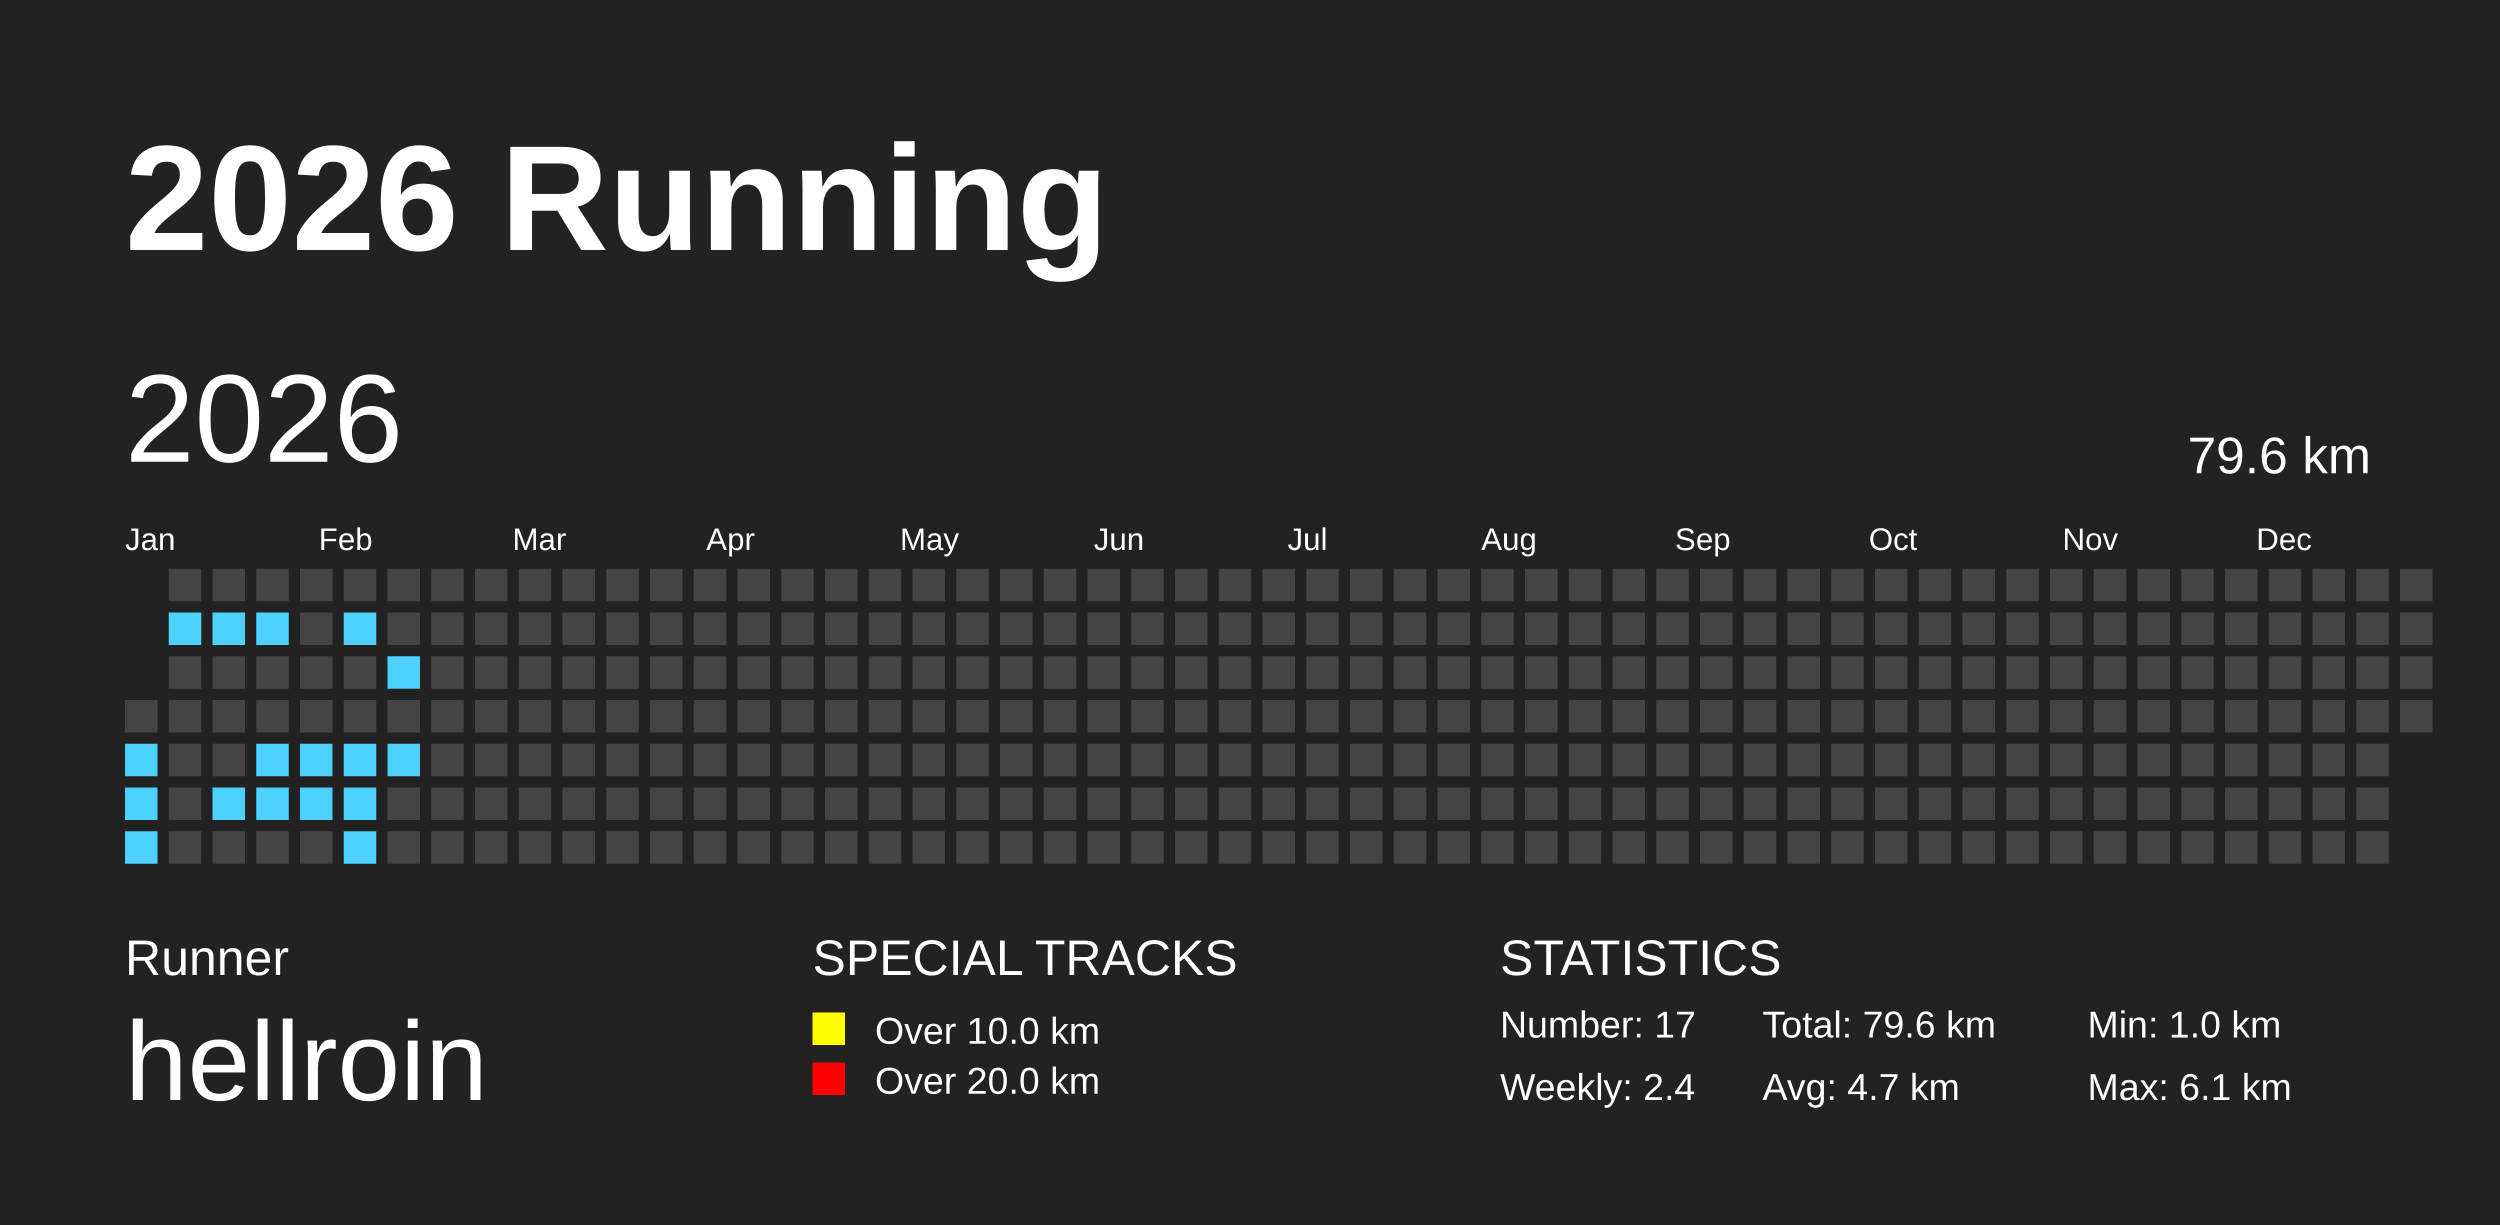
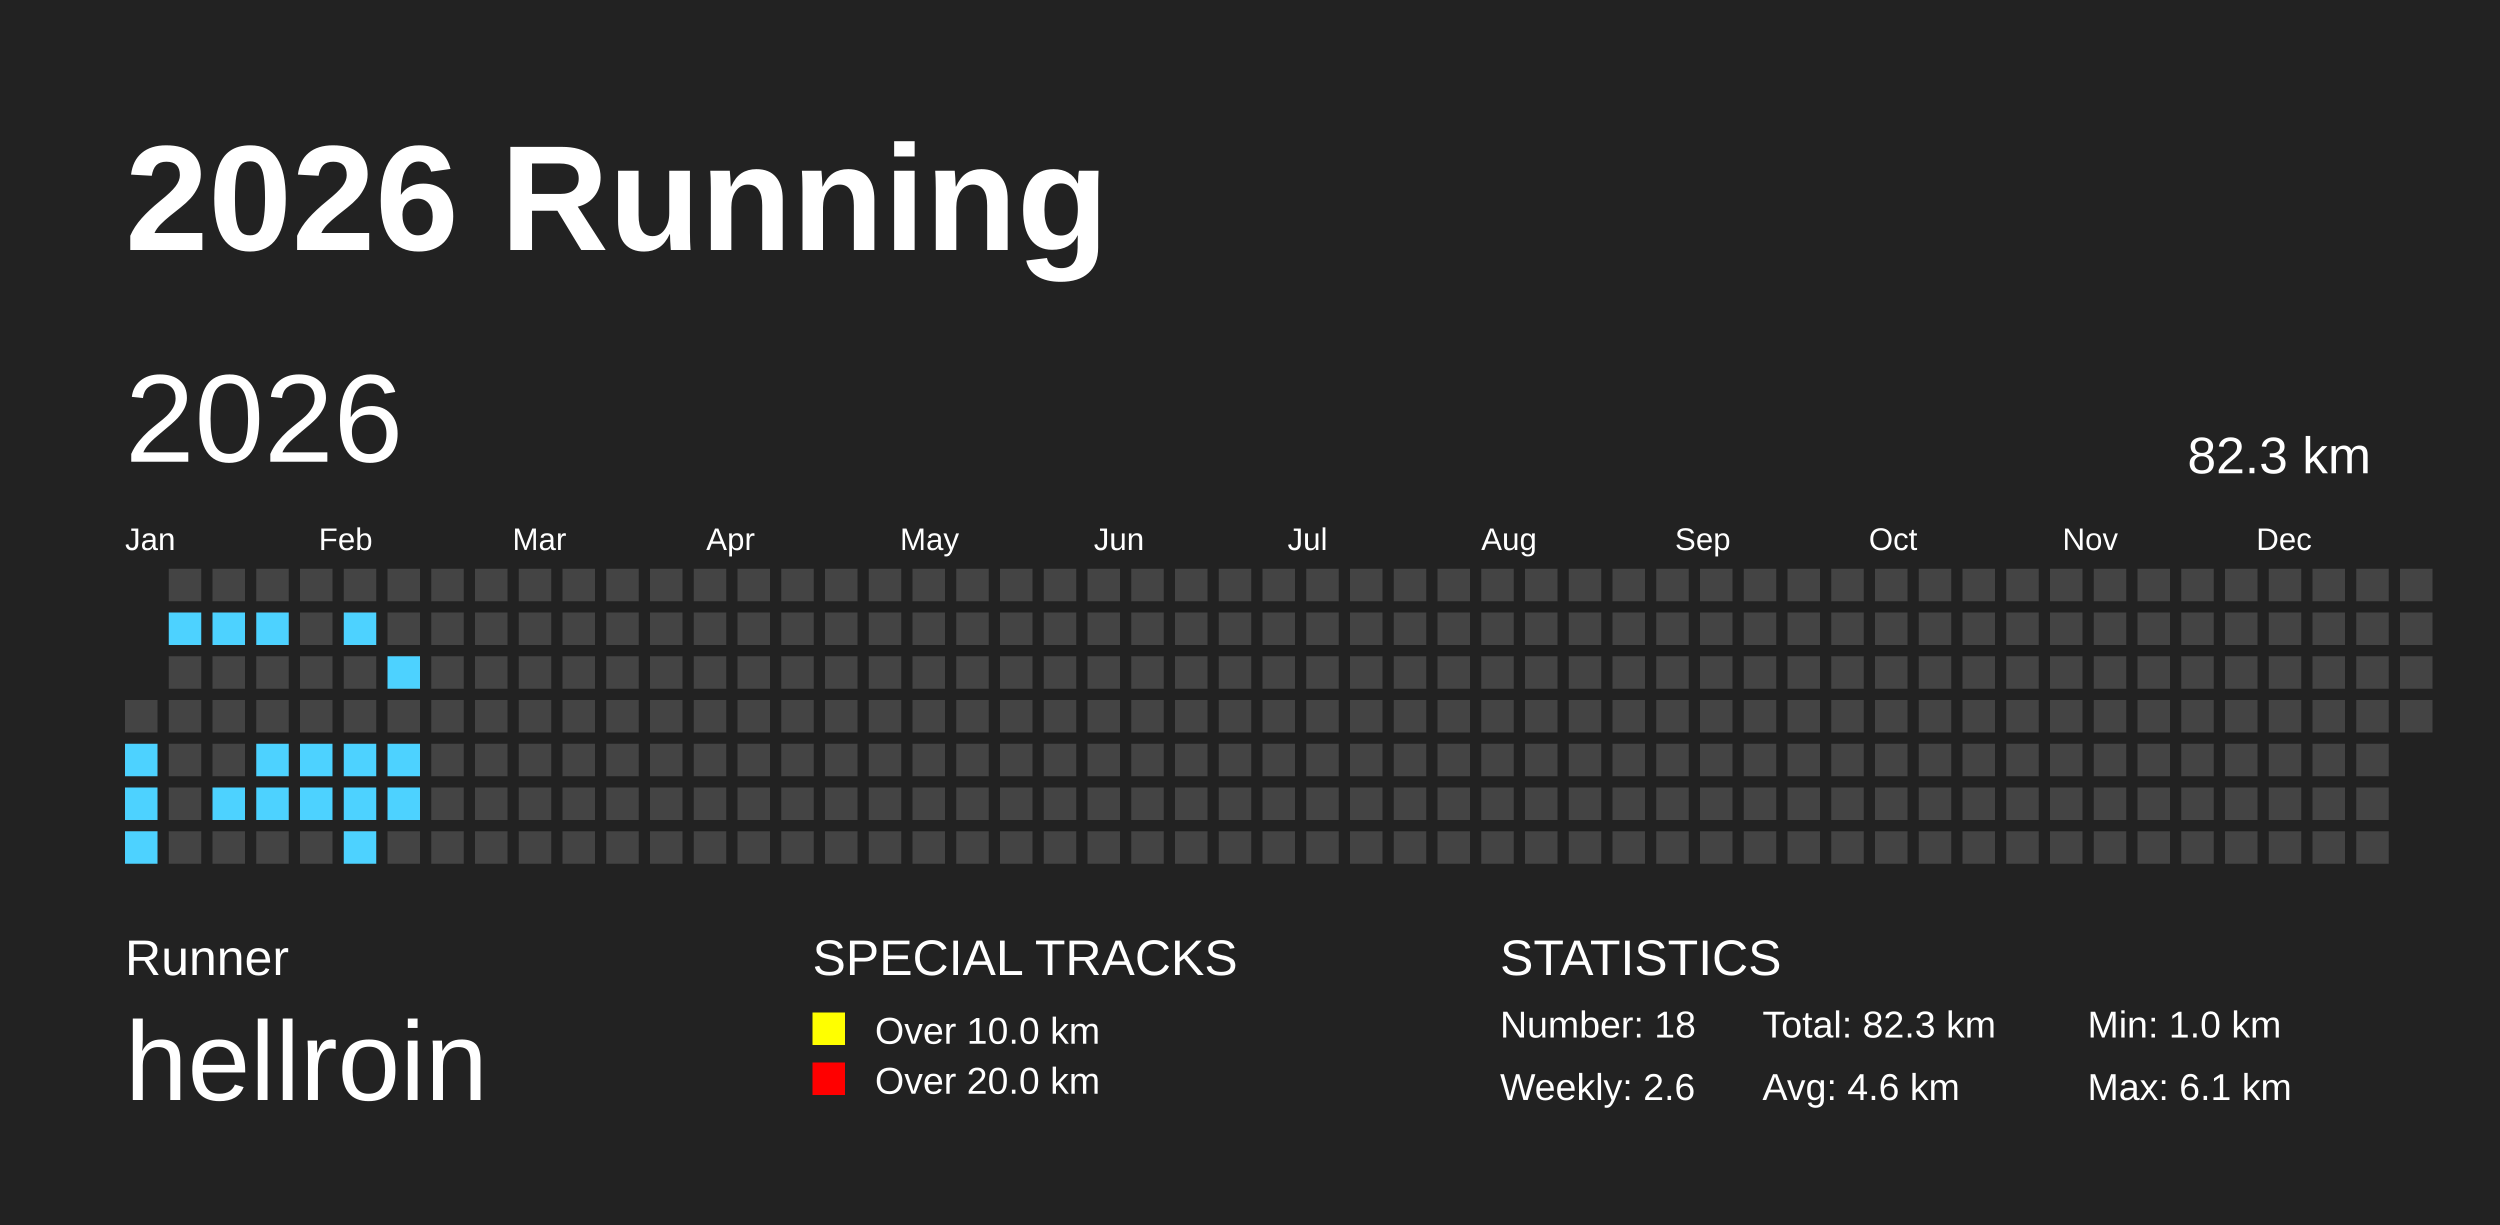
<svg xmlns="http://www.w3.org/2000/svg" baseProfile="full" height="98mm" version="1.1" viewBox="0,0,200,98" width="200mm">
  <defs />
  <rect fill="#222222" height="98" width="200" x="0" y="0" />
  <text fill="#FFFFFF" style="font-size:12px; font-family:Arial; font-weight:bold;" x="10" y="20">2026 Running</text>
  <text fill="#FFFFFF" style="font-size:4px; font-family:Arial" x="10" y="78">Runner</text>
  <text fill="#FFFFFF" style="font-size:9px; font-family:Arial" x="10" y="88">hellroin</text>
  <text fill="#FFFFFF" style="font-size:4px; font-family:Arial" x="65" y="78">SPECIAL TRACKS</text>
  <rect fill="yellow" height="2.6" width="2.6" x="65" y="81" />
  <text fill="#FFFFFF" style="font-size:3px; font-family:Arial" x="70" y="83.5">Over 10.0 km</text>
  <rect fill="red" height="2.6" width="2.6" x="65" y="85" />
  <text fill="#FFFFFF" style="font-size:3px; font-family:Arial" x="70" y="87.5">Over 20.0 km</text>
  <text fill="#FFFFFF" style="font-size:4px; font-family:Arial" x="120" y="78">STATISTICS</text>
-   <text fill="#FFFFFF" style="font-size:3px; font-family:Arial" x="120" y="83">Number: 17</text>
-   <text fill="#FFFFFF" style="font-size:3px; font-family:Arial" x="120" y="88">Weekly: 2.4</text>
-   <text fill="#FFFFFF" style="font-size:3px; font-family:Arial" x="141" y="83">Total: 79.6 km</text>
-   <text fill="#FFFFFF" style="font-size:3px; font-family:Arial" x="141" y="88">Avg: 4.7 km</text>
+   <text fill="#FFFFFF" style="font-size:3px; font-family:Arial" x="120" y="83">Number: 18</text>
+   <text fill="#FFFFFF" style="font-size:3px; font-family:Arial" x="120" y="88">Weekly: 2.6</text>
+   <text fill="#FFFFFF" style="font-size:3px; font-family:Arial" x="141" y="83">Total: 82.3 km</text>
+   <text fill="#FFFFFF" style="font-size:3px; font-family:Arial" x="141" y="88">Avg: 4.6 km</text>
  <text fill="#FFFFFF" style="font-size:3px; font-family:Arial" x="167" y="83">Min: 1.0 km</text>
  <text fill="#FFFFFF" style="font-size:3px; font-family:Arial" x="167" y="88">Max: 6.1 km</text>
  <text dominant-baseline="hanging" fill="#FFFFFF" style="font-size:10.0px; font-family:Arial;" x="10" y="30">2026</text>
-   <text dominant-baseline="hanging" fill="#FFFFFF" style="font-size:4.125px; font-family:Arial;" x="175" y="35">79.6 km</text>
+   <text dominant-baseline="hanging" fill="#FFFFFF" style="font-size:4.125px; font-family:Arial;" x="175" y="35">82.3 km</text>
  <text fill="#FFFFFF" style="font-size:2.5px; font-family:Arial" x="10.0" y="44">Jan</text>
  <text fill="#FFFFFF" style="font-size:2.5px; font-family:Arial" x="25.5" y="44">Feb</text>
  <text fill="#FFFFFF" style="font-size:2.5px; font-family:Arial" x="41.0" y="44">Mar</text>
  <text fill="#FFFFFF" style="font-size:2.5px; font-family:Arial" x="56.5" y="44">Apr</text>
  <text fill="#FFFFFF" style="font-size:2.5px; font-family:Arial" x="72.0" y="44">May</text>
  <text fill="#FFFFFF" style="font-size:2.5px; font-family:Arial" x="87.5" y="44">Jun</text>
  <text fill="#FFFFFF" style="font-size:2.5px; font-family:Arial" x="103.0" y="44">Jul</text>
  <text fill="#FFFFFF" style="font-size:2.5px; font-family:Arial" x="118.5" y="44">Aug</text>
  <text fill="#FFFFFF" style="font-size:2.5px; font-family:Arial" x="134.0" y="44">Sep</text>
  <text fill="#FFFFFF" style="font-size:2.5px; font-family:Arial" x="149.5" y="44">Oct</text>
  <text fill="#FFFFFF" style="font-size:2.5px; font-family:Arial" x="165.0" y="44">Nov</text>
  <text fill="#FFFFFF" style="font-size:2.5px; font-family:Arial" x="180.5" y="44">Dec</text>
  <rect fill="#444444" height="2.6" width="2.6" x="10.0" y="56.0" />
  <rect fill="#4DD2FF" height="2.6" width="2.6" x="10.0" y="59.5" />
  <rect fill="#4DD2FF" height="2.6" width="2.6" x="10.0" y="63.0" />
  <rect fill="#4DD2FF" height="2.6" width="2.6" x="10.0" y="66.5" />
  <rect fill="#444444" height="2.6" width="2.6" x="13.5" y="45.5" />
  <rect fill="#4DD2FF" height="2.6" width="2.6" x="13.5" y="49.0" />
  <rect fill="#444444" height="2.6" width="2.6" x="13.5" y="52.5" />
  <rect fill="#444444" height="2.6" width="2.6" x="13.5" y="56.0" />
  <rect fill="#444444" height="2.6" width="2.6" x="13.5" y="59.5" />
  <rect fill="#444444" height="2.6" width="2.6" x="13.5" y="63.0" />
  <rect fill="#444444" height="2.6" width="2.6" x="13.5" y="66.5" />
  <rect fill="#444444" height="2.6" width="2.6" x="17.0" y="45.5" />
  <rect fill="#4DD2FF" height="2.6" width="2.6" x="17.0" y="49.0" />
  <rect fill="#444444" height="2.6" width="2.6" x="17.0" y="52.5" />
  <rect fill="#444444" height="2.6" width="2.6" x="17.0" y="56.0" />
  <rect fill="#444444" height="2.6" width="2.6" x="17.0" y="59.5" />
  <rect fill="#4DD2FF" height="2.6" width="2.6" x="17.0" y="63.0" />
  <rect fill="#444444" height="2.6" width="2.6" x="17.0" y="66.5" />
  <rect fill="#444444" height="2.6" width="2.6" x="20.5" y="45.5" />
  <rect fill="#4DD2FF" height="2.6" width="2.6" x="20.5" y="49.0" />
  <rect fill="#444444" height="2.6" width="2.6" x="20.5" y="52.5" />
  <rect fill="#444444" height="2.6" width="2.6" x="20.5" y="56.0" />
  <rect fill="#4DD2FF" height="2.6" width="2.6" x="20.5" y="59.5" />
  <rect fill="#4DD2FF" height="2.6" width="2.6" x="20.5" y="63.0" />
  <rect fill="#444444" height="2.6" width="2.6" x="20.5" y="66.5" />
  <rect fill="#444444" height="2.6" width="2.6" x="24.0" y="45.5" />
  <rect fill="#444444" height="2.6" width="2.6" x="24.0" y="49.0" />
  <rect fill="#444444" height="2.6" width="2.6" x="24.0" y="52.5" />
  <rect fill="#444444" height="2.6" width="2.6" x="24.0" y="56.0" />
  <rect fill="#4DD2FF" height="2.6" width="2.6" x="24.0" y="59.5" />
  <rect fill="#4DD2FF" height="2.6" width="2.6" x="24.0" y="63.0" />
  <rect fill="#444444" height="2.6" width="2.6" x="24.0" y="66.5" />
  <rect fill="#444444" height="2.6" width="2.6" x="27.5" y="45.5" />
  <rect fill="#4DD2FF" height="2.6" width="2.6" x="27.5" y="49.0" />
  <rect fill="#444444" height="2.6" width="2.6" x="27.5" y="52.5" />
  <rect fill="#444444" height="2.6" width="2.6" x="27.5" y="56.0" />
  <rect fill="#4DD2FF" height="2.6" width="2.6" x="27.5" y="59.5" />
  <rect fill="#4DD2FF" height="2.6" width="2.6" x="27.5" y="63.0" />
  <rect fill="#4DD2FF" height="2.6" width="2.6" x="27.5" y="66.5" />
  <rect fill="#444444" height="2.6" width="2.6" x="31.0" y="45.5" />
  <rect fill="#444444" height="2.6" width="2.6" x="31.0" y="49.0" />
  <rect fill="#4DD2FF" height="2.6" width="2.6" x="31.0" y="52.5" />
  <rect fill="#444444" height="2.6" width="2.6" x="31.0" y="56.0" />
  <rect fill="#4DD2FF" height="2.6" width="2.6" x="31.0" y="59.5" />
-   <rect fill="#444444" height="2.6" width="2.6" x="31.0" y="63.0" />
+   <rect fill="#4DD2FF" height="2.6" width="2.6" x="31.0" y="63.0" />
  <rect fill="#444444" height="2.6" width="2.6" x="31.0" y="66.5" />
  <rect fill="#444444" height="2.6" width="2.6" x="34.5" y="45.5" />
  <rect fill="#444444" height="2.6" width="2.6" x="34.5" y="49.0" />
  <rect fill="#444444" height="2.6" width="2.6" x="34.5" y="52.5" />
  <rect fill="#444444" height="2.6" width="2.6" x="34.5" y="56.0" />
  <rect fill="#444444" height="2.6" width="2.6" x="34.5" y="59.5" />
  <rect fill="#444444" height="2.6" width="2.6" x="34.5" y="63.0" />
  <rect fill="#444444" height="2.6" width="2.6" x="34.5" y="66.5" />
  <rect fill="#444444" height="2.6" width="2.6" x="38.0" y="45.5" />
  <rect fill="#444444" height="2.6" width="2.6" x="38.0" y="49.0" />
  <rect fill="#444444" height="2.6" width="2.6" x="38.0" y="52.5" />
  <rect fill="#444444" height="2.6" width="2.6" x="38.0" y="56.0" />
  <rect fill="#444444" height="2.6" width="2.6" x="38.0" y="59.5" />
  <rect fill="#444444" height="2.6" width="2.6" x="38.0" y="63.0" />
  <rect fill="#444444" height="2.6" width="2.6" x="38.0" y="66.5" />
  <rect fill="#444444" height="2.6" width="2.6" x="41.5" y="45.5" />
  <rect fill="#444444" height="2.6" width="2.6" x="41.5" y="49.0" />
  <rect fill="#444444" height="2.6" width="2.6" x="41.5" y="52.5" />
  <rect fill="#444444" height="2.6" width="2.6" x="41.5" y="56.0" />
  <rect fill="#444444" height="2.6" width="2.6" x="41.5" y="59.5" />
  <rect fill="#444444" height="2.6" width="2.6" x="41.5" y="63.0" />
  <rect fill="#444444" height="2.6" width="2.6" x="41.5" y="66.5" />
  <rect fill="#444444" height="2.6" width="2.6" x="45.0" y="45.5" />
  <rect fill="#444444" height="2.6" width="2.6" x="45.0" y="49.0" />
  <rect fill="#444444" height="2.6" width="2.6" x="45.0" y="52.5" />
  <rect fill="#444444" height="2.6" width="2.6" x="45.0" y="56.0" />
  <rect fill="#444444" height="2.6" width="2.6" x="45.0" y="59.5" />
  <rect fill="#444444" height="2.6" width="2.6" x="45.0" y="63.0" />
  <rect fill="#444444" height="2.6" width="2.6" x="45.0" y="66.5" />
  <rect fill="#444444" height="2.6" width="2.6" x="48.5" y="45.5" />
  <rect fill="#444444" height="2.6" width="2.6" x="48.5" y="49.0" />
  <rect fill="#444444" height="2.6" width="2.6" x="48.5" y="52.5" />
  <rect fill="#444444" height="2.6" width="2.6" x="48.5" y="56.0" />
  <rect fill="#444444" height="2.6" width="2.6" x="48.5" y="59.5" />
  <rect fill="#444444" height="2.6" width="2.6" x="48.5" y="63.0" />
  <rect fill="#444444" height="2.6" width="2.6" x="48.5" y="66.5" />
  <rect fill="#444444" height="2.6" width="2.6" x="52.0" y="45.5" />
  <rect fill="#444444" height="2.6" width="2.6" x="52.0" y="49.0" />
  <rect fill="#444444" height="2.6" width="2.6" x="52.0" y="52.5" />
  <rect fill="#444444" height="2.6" width="2.6" x="52.0" y="56.0" />
  <rect fill="#444444" height="2.6" width="2.6" x="52.0" y="59.5" />
  <rect fill="#444444" height="2.6" width="2.6" x="52.0" y="63.0" />
  <rect fill="#444444" height="2.6" width="2.6" x="52.0" y="66.5" />
  <rect fill="#444444" height="2.6" width="2.6" x="55.5" y="45.5" />
  <rect fill="#444444" height="2.6" width="2.6" x="55.5" y="49.0" />
  <rect fill="#444444" height="2.6" width="2.6" x="55.5" y="52.5" />
  <rect fill="#444444" height="2.6" width="2.6" x="55.5" y="56.0" />
  <rect fill="#444444" height="2.6" width="2.6" x="55.5" y="59.5" />
  <rect fill="#444444" height="2.6" width="2.6" x="55.5" y="63.0" />
  <rect fill="#444444" height="2.6" width="2.6" x="55.5" y="66.5" />
  <rect fill="#444444" height="2.6" width="2.6" x="59.0" y="45.5" />
  <rect fill="#444444" height="2.6" width="2.6" x="59.0" y="49.0" />
  <rect fill="#444444" height="2.6" width="2.6" x="59.0" y="52.5" />
  <rect fill="#444444" height="2.6" width="2.6" x="59.0" y="56.0" />
  <rect fill="#444444" height="2.6" width="2.6" x="59.0" y="59.5" />
  <rect fill="#444444" height="2.6" width="2.6" x="59.0" y="63.0" />
  <rect fill="#444444" height="2.6" width="2.6" x="59.0" y="66.5" />
  <rect fill="#444444" height="2.6" width="2.6" x="62.5" y="45.5" />
  <rect fill="#444444" height="2.6" width="2.6" x="62.5" y="49.0" />
  <rect fill="#444444" height="2.6" width="2.6" x="62.5" y="52.5" />
  <rect fill="#444444" height="2.6" width="2.6" x="62.5" y="56.0" />
  <rect fill="#444444" height="2.6" width="2.6" x="62.5" y="59.5" />
  <rect fill="#444444" height="2.6" width="2.6" x="62.5" y="63.0" />
  <rect fill="#444444" height="2.6" width="2.6" x="62.5" y="66.5" />
  <rect fill="#444444" height="2.6" width="2.6" x="66.0" y="45.5" />
  <rect fill="#444444" height="2.6" width="2.6" x="66.0" y="49.0" />
  <rect fill="#444444" height="2.6" width="2.6" x="66.0" y="52.5" />
  <rect fill="#444444" height="2.6" width="2.6" x="66.0" y="56.0" />
  <rect fill="#444444" height="2.6" width="2.6" x="66.0" y="59.5" />
  <rect fill="#444444" height="2.6" width="2.6" x="66.0" y="63.0" />
  <rect fill="#444444" height="2.6" width="2.6" x="66.0" y="66.5" />
  <rect fill="#444444" height="2.6" width="2.6" x="69.5" y="45.5" />
  <rect fill="#444444" height="2.6" width="2.6" x="69.5" y="49.0" />
  <rect fill="#444444" height="2.6" width="2.6" x="69.5" y="52.5" />
  <rect fill="#444444" height="2.6" width="2.6" x="69.5" y="56.0" />
  <rect fill="#444444" height="2.6" width="2.6" x="69.5" y="59.5" />
  <rect fill="#444444" height="2.6" width="2.6" x="69.5" y="63.0" />
  <rect fill="#444444" height="2.6" width="2.6" x="69.5" y="66.5" />
  <rect fill="#444444" height="2.6" width="2.6" x="73.0" y="45.5" />
  <rect fill="#444444" height="2.6" width="2.6" x="73.0" y="49.0" />
  <rect fill="#444444" height="2.6" width="2.6" x="73.0" y="52.5" />
  <rect fill="#444444" height="2.6" width="2.6" x="73.0" y="56.0" />
  <rect fill="#444444" height="2.6" width="2.6" x="73.0" y="59.5" />
  <rect fill="#444444" height="2.6" width="2.6" x="73.0" y="63.0" />
  <rect fill="#444444" height="2.6" width="2.6" x="73.0" y="66.5" />
  <rect fill="#444444" height="2.6" width="2.6" x="76.5" y="45.5" />
  <rect fill="#444444" height="2.6" width="2.6" x="76.5" y="49.0" />
  <rect fill="#444444" height="2.6" width="2.6" x="76.5" y="52.5" />
  <rect fill="#444444" height="2.6" width="2.6" x="76.5" y="56.0" />
  <rect fill="#444444" height="2.6" width="2.6" x="76.5" y="59.5" />
  <rect fill="#444444" height="2.6" width="2.6" x="76.5" y="63.0" />
  <rect fill="#444444" height="2.6" width="2.6" x="76.5" y="66.5" />
  <rect fill="#444444" height="2.6" width="2.6" x="80.0" y="45.5" />
  <rect fill="#444444" height="2.6" width="2.6" x="80.0" y="49.0" />
  <rect fill="#444444" height="2.6" width="2.6" x="80.0" y="52.5" />
  <rect fill="#444444" height="2.6" width="2.6" x="80.0" y="56.0" />
  <rect fill="#444444" height="2.6" width="2.6" x="80.0" y="59.5" />
  <rect fill="#444444" height="2.6" width="2.6" x="80.0" y="63.0" />
  <rect fill="#444444" height="2.6" width="2.6" x="80.0" y="66.5" />
  <rect fill="#444444" height="2.6" width="2.6" x="83.5" y="45.5" />
  <rect fill="#444444" height="2.6" width="2.6" x="83.5" y="49.0" />
  <rect fill="#444444" height="2.6" width="2.6" x="83.5" y="52.5" />
  <rect fill="#444444" height="2.6" width="2.6" x="83.5" y="56.0" />
  <rect fill="#444444" height="2.6" width="2.6" x="83.5" y="59.5" />
  <rect fill="#444444" height="2.6" width="2.6" x="83.5" y="63.0" />
  <rect fill="#444444" height="2.6" width="2.6" x="83.5" y="66.5" />
  <rect fill="#444444" height="2.6" width="2.6" x="87.0" y="45.5" />
  <rect fill="#444444" height="2.6" width="2.6" x="87.0" y="49.0" />
  <rect fill="#444444" height="2.6" width="2.6" x="87.0" y="52.5" />
  <rect fill="#444444" height="2.6" width="2.6" x="87.0" y="56.0" />
  <rect fill="#444444" height="2.6" width="2.6" x="87.0" y="59.5" />
  <rect fill="#444444" height="2.6" width="2.6" x="87.0" y="63.0" />
  <rect fill="#444444" height="2.6" width="2.6" x="87.0" y="66.5" />
  <rect fill="#444444" height="2.6" width="2.6" x="90.5" y="45.5" />
  <rect fill="#444444" height="2.6" width="2.6" x="90.5" y="49.0" />
  <rect fill="#444444" height="2.6" width="2.6" x="90.5" y="52.5" />
  <rect fill="#444444" height="2.6" width="2.6" x="90.5" y="56.0" />
  <rect fill="#444444" height="2.6" width="2.6" x="90.5" y="59.5" />
  <rect fill="#444444" height="2.6" width="2.6" x="90.5" y="63.0" />
  <rect fill="#444444" height="2.6" width="2.6" x="90.5" y="66.5" />
  <rect fill="#444444" height="2.6" width="2.6" x="94.0" y="45.5" />
  <rect fill="#444444" height="2.6" width="2.6" x="94.0" y="49.0" />
  <rect fill="#444444" height="2.6" width="2.6" x="94.0" y="52.5" />
  <rect fill="#444444" height="2.6" width="2.6" x="94.0" y="56.0" />
  <rect fill="#444444" height="2.6" width="2.6" x="94.0" y="59.5" />
  <rect fill="#444444" height="2.6" width="2.6" x="94.0" y="63.0" />
  <rect fill="#444444" height="2.6" width="2.6" x="94.0" y="66.5" />
  <rect fill="#444444" height="2.6" width="2.6" x="97.5" y="45.5" />
  <rect fill="#444444" height="2.6" width="2.6" x="97.5" y="49.0" />
  <rect fill="#444444" height="2.6" width="2.6" x="97.5" y="52.5" />
  <rect fill="#444444" height="2.6" width="2.6" x="97.5" y="56.0" />
  <rect fill="#444444" height="2.6" width="2.6" x="97.5" y="59.5" />
  <rect fill="#444444" height="2.6" width="2.6" x="97.5" y="63.0" />
  <rect fill="#444444" height="2.6" width="2.6" x="97.5" y="66.5" />
  <rect fill="#444444" height="2.6" width="2.6" x="101.0" y="45.5" />
  <rect fill="#444444" height="2.6" width="2.6" x="101.0" y="49.0" />
  <rect fill="#444444" height="2.6" width="2.6" x="101.0" y="52.5" />
  <rect fill="#444444" height="2.6" width="2.6" x="101.0" y="56.0" />
  <rect fill="#444444" height="2.6" width="2.6" x="101.0" y="59.5" />
  <rect fill="#444444" height="2.6" width="2.6" x="101.0" y="63.0" />
  <rect fill="#444444" height="2.6" width="2.6" x="101.0" y="66.5" />
  <rect fill="#444444" height="2.6" width="2.6" x="104.5" y="45.5" />
  <rect fill="#444444" height="2.6" width="2.6" x="104.5" y="49.0" />
  <rect fill="#444444" height="2.6" width="2.6" x="104.5" y="52.5" />
  <rect fill="#444444" height="2.6" width="2.6" x="104.5" y="56.0" />
  <rect fill="#444444" height="2.6" width="2.6" x="104.5" y="59.5" />
  <rect fill="#444444" height="2.6" width="2.6" x="104.5" y="63.0" />
  <rect fill="#444444" height="2.6" width="2.6" x="104.5" y="66.5" />
  <rect fill="#444444" height="2.6" width="2.6" x="108.0" y="45.5" />
  <rect fill="#444444" height="2.6" width="2.6" x="108.0" y="49.0" />
  <rect fill="#444444" height="2.6" width="2.6" x="108.0" y="52.5" />
  <rect fill="#444444" height="2.6" width="2.6" x="108.0" y="56.0" />
  <rect fill="#444444" height="2.6" width="2.6" x="108.0" y="59.5" />
  <rect fill="#444444" height="2.6" width="2.6" x="108.0" y="63.0" />
  <rect fill="#444444" height="2.6" width="2.6" x="108.0" y="66.5" />
  <rect fill="#444444" height="2.6" width="2.6" x="111.5" y="45.5" />
  <rect fill="#444444" height="2.6" width="2.6" x="111.5" y="49.0" />
  <rect fill="#444444" height="2.6" width="2.6" x="111.5" y="52.5" />
  <rect fill="#444444" height="2.6" width="2.6" x="111.5" y="56.0" />
  <rect fill="#444444" height="2.6" width="2.6" x="111.5" y="59.5" />
  <rect fill="#444444" height="2.6" width="2.6" x="111.5" y="63.0" />
  <rect fill="#444444" height="2.6" width="2.6" x="111.5" y="66.5" />
  <rect fill="#444444" height="2.6" width="2.6" x="115.0" y="45.5" />
  <rect fill="#444444" height="2.6" width="2.6" x="115.0" y="49.0" />
  <rect fill="#444444" height="2.6" width="2.6" x="115.0" y="52.5" />
  <rect fill="#444444" height="2.6" width="2.6" x="115.0" y="56.0" />
  <rect fill="#444444" height="2.6" width="2.6" x="115.0" y="59.5" />
  <rect fill="#444444" height="2.6" width="2.6" x="115.0" y="63.0" />
  <rect fill="#444444" height="2.6" width="2.6" x="115.0" y="66.5" />
  <rect fill="#444444" height="2.6" width="2.6" x="118.5" y="45.5" />
  <rect fill="#444444" height="2.6" width="2.6" x="118.5" y="49.0" />
  <rect fill="#444444" height="2.6" width="2.6" x="118.5" y="52.5" />
  <rect fill="#444444" height="2.6" width="2.6" x="118.5" y="56.0" />
  <rect fill="#444444" height="2.6" width="2.6" x="118.5" y="59.5" />
  <rect fill="#444444" height="2.6" width="2.6" x="118.5" y="63.0" />
  <rect fill="#444444" height="2.6" width="2.6" x="118.5" y="66.5" />
  <rect fill="#444444" height="2.6" width="2.6" x="122.0" y="45.5" />
  <rect fill="#444444" height="2.6" width="2.6" x="122.0" y="49.0" />
  <rect fill="#444444" height="2.6" width="2.6" x="122.0" y="52.5" />
  <rect fill="#444444" height="2.6" width="2.6" x="122.0" y="56.0" />
  <rect fill="#444444" height="2.6" width="2.6" x="122.0" y="59.5" />
  <rect fill="#444444" height="2.6" width="2.6" x="122.0" y="63.0" />
  <rect fill="#444444" height="2.6" width="2.6" x="122.0" y="66.5" />
  <rect fill="#444444" height="2.6" width="2.6" x="125.5" y="45.5" />
  <rect fill="#444444" height="2.6" width="2.6" x="125.5" y="49.0" />
  <rect fill="#444444" height="2.6" width="2.6" x="125.5" y="52.5" />
  <rect fill="#444444" height="2.6" width="2.6" x="125.5" y="56.0" />
  <rect fill="#444444" height="2.6" width="2.6" x="125.5" y="59.5" />
  <rect fill="#444444" height="2.6" width="2.6" x="125.5" y="63.0" />
  <rect fill="#444444" height="2.6" width="2.6" x="125.5" y="66.5" />
  <rect fill="#444444" height="2.6" width="2.6" x="129.0" y="45.5" />
  <rect fill="#444444" height="2.6" width="2.6" x="129.0" y="49.0" />
  <rect fill="#444444" height="2.6" width="2.6" x="129.0" y="52.5" />
  <rect fill="#444444" height="2.6" width="2.6" x="129.0" y="56.0" />
  <rect fill="#444444" height="2.6" width="2.6" x="129.0" y="59.5" />
  <rect fill="#444444" height="2.6" width="2.6" x="129.0" y="63.0" />
  <rect fill="#444444" height="2.6" width="2.6" x="129.0" y="66.5" />
  <rect fill="#444444" height="2.6" width="2.6" x="132.5" y="45.5" />
  <rect fill="#444444" height="2.6" width="2.6" x="132.5" y="49.0" />
  <rect fill="#444444" height="2.6" width="2.6" x="132.5" y="52.5" />
  <rect fill="#444444" height="2.6" width="2.6" x="132.5" y="56.0" />
  <rect fill="#444444" height="2.6" width="2.6" x="132.5" y="59.5" />
  <rect fill="#444444" height="2.6" width="2.6" x="132.5" y="63.0" />
  <rect fill="#444444" height="2.6" width="2.6" x="132.5" y="66.5" />
  <rect fill="#444444" height="2.6" width="2.6" x="136.0" y="45.5" />
  <rect fill="#444444" height="2.6" width="2.6" x="136.0" y="49.0" />
  <rect fill="#444444" height="2.6" width="2.6" x="136.0" y="52.5" />
  <rect fill="#444444" height="2.6" width="2.6" x="136.0" y="56.0" />
  <rect fill="#444444" height="2.6" width="2.6" x="136.0" y="59.5" />
  <rect fill="#444444" height="2.6" width="2.6" x="136.0" y="63.0" />
  <rect fill="#444444" height="2.6" width="2.6" x="136.0" y="66.5" />
  <rect fill="#444444" height="2.6" width="2.6" x="139.5" y="45.5" />
  <rect fill="#444444" height="2.6" width="2.6" x="139.5" y="49.0" />
  <rect fill="#444444" height="2.6" width="2.6" x="139.5" y="52.5" />
  <rect fill="#444444" height="2.6" width="2.6" x="139.5" y="56.0" />
  <rect fill="#444444" height="2.6" width="2.6" x="139.5" y="59.5" />
  <rect fill="#444444" height="2.6" width="2.6" x="139.5" y="63.0" />
  <rect fill="#444444" height="2.6" width="2.6" x="139.5" y="66.5" />
  <rect fill="#444444" height="2.6" width="2.6" x="143.0" y="45.5" />
  <rect fill="#444444" height="2.6" width="2.6" x="143.0" y="49.0" />
  <rect fill="#444444" height="2.6" width="2.6" x="143.0" y="52.5" />
  <rect fill="#444444" height="2.6" width="2.6" x="143.0" y="56.0" />
  <rect fill="#444444" height="2.6" width="2.6" x="143.0" y="59.5" />
  <rect fill="#444444" height="2.6" width="2.6" x="143.0" y="63.0" />
  <rect fill="#444444" height="2.6" width="2.6" x="143.0" y="66.5" />
  <rect fill="#444444" height="2.6" width="2.6" x="146.5" y="45.5" />
  <rect fill="#444444" height="2.6" width="2.6" x="146.5" y="49.0" />
  <rect fill="#444444" height="2.6" width="2.6" x="146.5" y="52.5" />
  <rect fill="#444444" height="2.6" width="2.6" x="146.5" y="56.0" />
  <rect fill="#444444" height="2.6" width="2.6" x="146.5" y="59.5" />
  <rect fill="#444444" height="2.6" width="2.6" x="146.5" y="63.0" />
  <rect fill="#444444" height="2.6" width="2.6" x="146.5" y="66.5" />
  <rect fill="#444444" height="2.6" width="2.6" x="150.0" y="45.5" />
  <rect fill="#444444" height="2.6" width="2.6" x="150.0" y="49.0" />
  <rect fill="#444444" height="2.6" width="2.6" x="150.0" y="52.5" />
  <rect fill="#444444" height="2.6" width="2.6" x="150.0" y="56.0" />
  <rect fill="#444444" height="2.6" width="2.6" x="150.0" y="59.5" />
  <rect fill="#444444" height="2.6" width="2.6" x="150.0" y="63.0" />
  <rect fill="#444444" height="2.6" width="2.6" x="150.0" y="66.5" />
  <rect fill="#444444" height="2.6" width="2.6" x="153.5" y="45.5" />
  <rect fill="#444444" height="2.6" width="2.6" x="153.5" y="49.0" />
  <rect fill="#444444" height="2.6" width="2.6" x="153.5" y="52.5" />
  <rect fill="#444444" height="2.6" width="2.6" x="153.5" y="56.0" />
  <rect fill="#444444" height="2.6" width="2.6" x="153.5" y="59.5" />
  <rect fill="#444444" height="2.6" width="2.6" x="153.5" y="63.0" />
  <rect fill="#444444" height="2.6" width="2.6" x="153.5" y="66.5" />
  <rect fill="#444444" height="2.6" width="2.6" x="157.0" y="45.5" />
  <rect fill="#444444" height="2.6" width="2.6" x="157.0" y="49.0" />
  <rect fill="#444444" height="2.6" width="2.6" x="157.0" y="52.5" />
  <rect fill="#444444" height="2.6" width="2.6" x="157.0" y="56.0" />
  <rect fill="#444444" height="2.6" width="2.6" x="157.0" y="59.5" />
  <rect fill="#444444" height="2.6" width="2.6" x="157.0" y="63.0" />
  <rect fill="#444444" height="2.6" width="2.6" x="157.0" y="66.5" />
  <rect fill="#444444" height="2.6" width="2.6" x="160.5" y="45.5" />
  <rect fill="#444444" height="2.6" width="2.6" x="160.5" y="49.0" />
  <rect fill="#444444" height="2.6" width="2.6" x="160.5" y="52.5" />
  <rect fill="#444444" height="2.6" width="2.6" x="160.5" y="56.0" />
  <rect fill="#444444" height="2.6" width="2.6" x="160.5" y="59.5" />
  <rect fill="#444444" height="2.6" width="2.6" x="160.5" y="63.0" />
  <rect fill="#444444" height="2.6" width="2.6" x="160.5" y="66.5" />
  <rect fill="#444444" height="2.6" width="2.6" x="164.0" y="45.5" />
  <rect fill="#444444" height="2.6" width="2.6" x="164.0" y="49.0" />
  <rect fill="#444444" height="2.6" width="2.6" x="164.0" y="52.5" />
  <rect fill="#444444" height="2.6" width="2.6" x="164.0" y="56.0" />
  <rect fill="#444444" height="2.6" width="2.6" x="164.0" y="59.5" />
  <rect fill="#444444" height="2.6" width="2.6" x="164.0" y="63.0" />
  <rect fill="#444444" height="2.6" width="2.6" x="164.0" y="66.5" />
  <rect fill="#444444" height="2.6" width="2.6" x="167.5" y="45.5" />
  <rect fill="#444444" height="2.6" width="2.6" x="167.5" y="49.0" />
  <rect fill="#444444" height="2.6" width="2.6" x="167.5" y="52.5" />
  <rect fill="#444444" height="2.6" width="2.6" x="167.5" y="56.0" />
  <rect fill="#444444" height="2.6" width="2.6" x="167.5" y="59.5" />
  <rect fill="#444444" height="2.6" width="2.6" x="167.5" y="63.0" />
  <rect fill="#444444" height="2.6" width="2.6" x="167.5" y="66.5" />
  <rect fill="#444444" height="2.6" width="2.6" x="171.0" y="45.5" />
  <rect fill="#444444" height="2.6" width="2.6" x="171.0" y="49.0" />
  <rect fill="#444444" height="2.6" width="2.6" x="171.0" y="52.5" />
  <rect fill="#444444" height="2.6" width="2.6" x="171.0" y="56.0" />
  <rect fill="#444444" height="2.6" width="2.6" x="171.0" y="59.5" />
  <rect fill="#444444" height="2.6" width="2.6" x="171.0" y="63.0" />
  <rect fill="#444444" height="2.6" width="2.6" x="171.0" y="66.5" />
  <rect fill="#444444" height="2.6" width="2.6" x="174.5" y="45.5" />
  <rect fill="#444444" height="2.6" width="2.6" x="174.5" y="49.0" />
  <rect fill="#444444" height="2.6" width="2.6" x="174.5" y="52.5" />
  <rect fill="#444444" height="2.6" width="2.6" x="174.5" y="56.0" />
  <rect fill="#444444" height="2.6" width="2.6" x="174.5" y="59.5" />
  <rect fill="#444444" height="2.6" width="2.6" x="174.5" y="63.0" />
  <rect fill="#444444" height="2.6" width="2.6" x="174.5" y="66.5" />
  <rect fill="#444444" height="2.6" width="2.6" x="178.0" y="45.5" />
  <rect fill="#444444" height="2.6" width="2.6" x="178.0" y="49.0" />
  <rect fill="#444444" height="2.6" width="2.6" x="178.0" y="52.5" />
  <rect fill="#444444" height="2.6" width="2.6" x="178.0" y="56.0" />
  <rect fill="#444444" height="2.6" width="2.6" x="178.0" y="59.5" />
  <rect fill="#444444" height="2.6" width="2.6" x="178.0" y="63.0" />
  <rect fill="#444444" height="2.6" width="2.6" x="178.0" y="66.5" />
  <rect fill="#444444" height="2.6" width="2.6" x="181.5" y="45.5" />
  <rect fill="#444444" height="2.6" width="2.6" x="181.5" y="49.0" />
  <rect fill="#444444" height="2.6" width="2.6" x="181.5" y="52.5" />
  <rect fill="#444444" height="2.6" width="2.6" x="181.5" y="56.0" />
  <rect fill="#444444" height="2.6" width="2.6" x="181.5" y="59.5" />
  <rect fill="#444444" height="2.6" width="2.6" x="181.5" y="63.0" />
  <rect fill="#444444" height="2.6" width="2.6" x="181.5" y="66.5" />
  <rect fill="#444444" height="2.6" width="2.6" x="185.0" y="45.5" />
  <rect fill="#444444" height="2.6" width="2.6" x="185.0" y="49.0" />
  <rect fill="#444444" height="2.6" width="2.6" x="185.0" y="52.5" />
  <rect fill="#444444" height="2.6" width="2.6" x="185.0" y="56.0" />
  <rect fill="#444444" height="2.6" width="2.6" x="185.0" y="59.5" />
  <rect fill="#444444" height="2.6" width="2.6" x="185.0" y="63.0" />
  <rect fill="#444444" height="2.6" width="2.6" x="185.0" y="66.5" />
  <rect fill="#444444" height="2.6" width="2.6" x="188.5" y="45.5" />
  <rect fill="#444444" height="2.6" width="2.6" x="188.5" y="49.0" />
  <rect fill="#444444" height="2.6" width="2.6" x="188.5" y="52.5" />
  <rect fill="#444444" height="2.6" width="2.6" x="188.5" y="56.0" />
  <rect fill="#444444" height="2.6" width="2.6" x="188.5" y="59.5" />
  <rect fill="#444444" height="2.6" width="2.6" x="188.5" y="63.0" />
  <rect fill="#444444" height="2.6" width="2.6" x="188.5" y="66.5" />
  <rect fill="#444444" height="2.6" width="2.6" x="192.0" y="45.5" />
  <rect fill="#444444" height="2.6" width="2.6" x="192.0" y="49.0" />
  <rect fill="#444444" height="2.6" width="2.6" x="192.0" y="52.5" />
  <rect fill="#444444" height="2.6" width="2.6" x="192.0" y="56.0" />
</svg>
